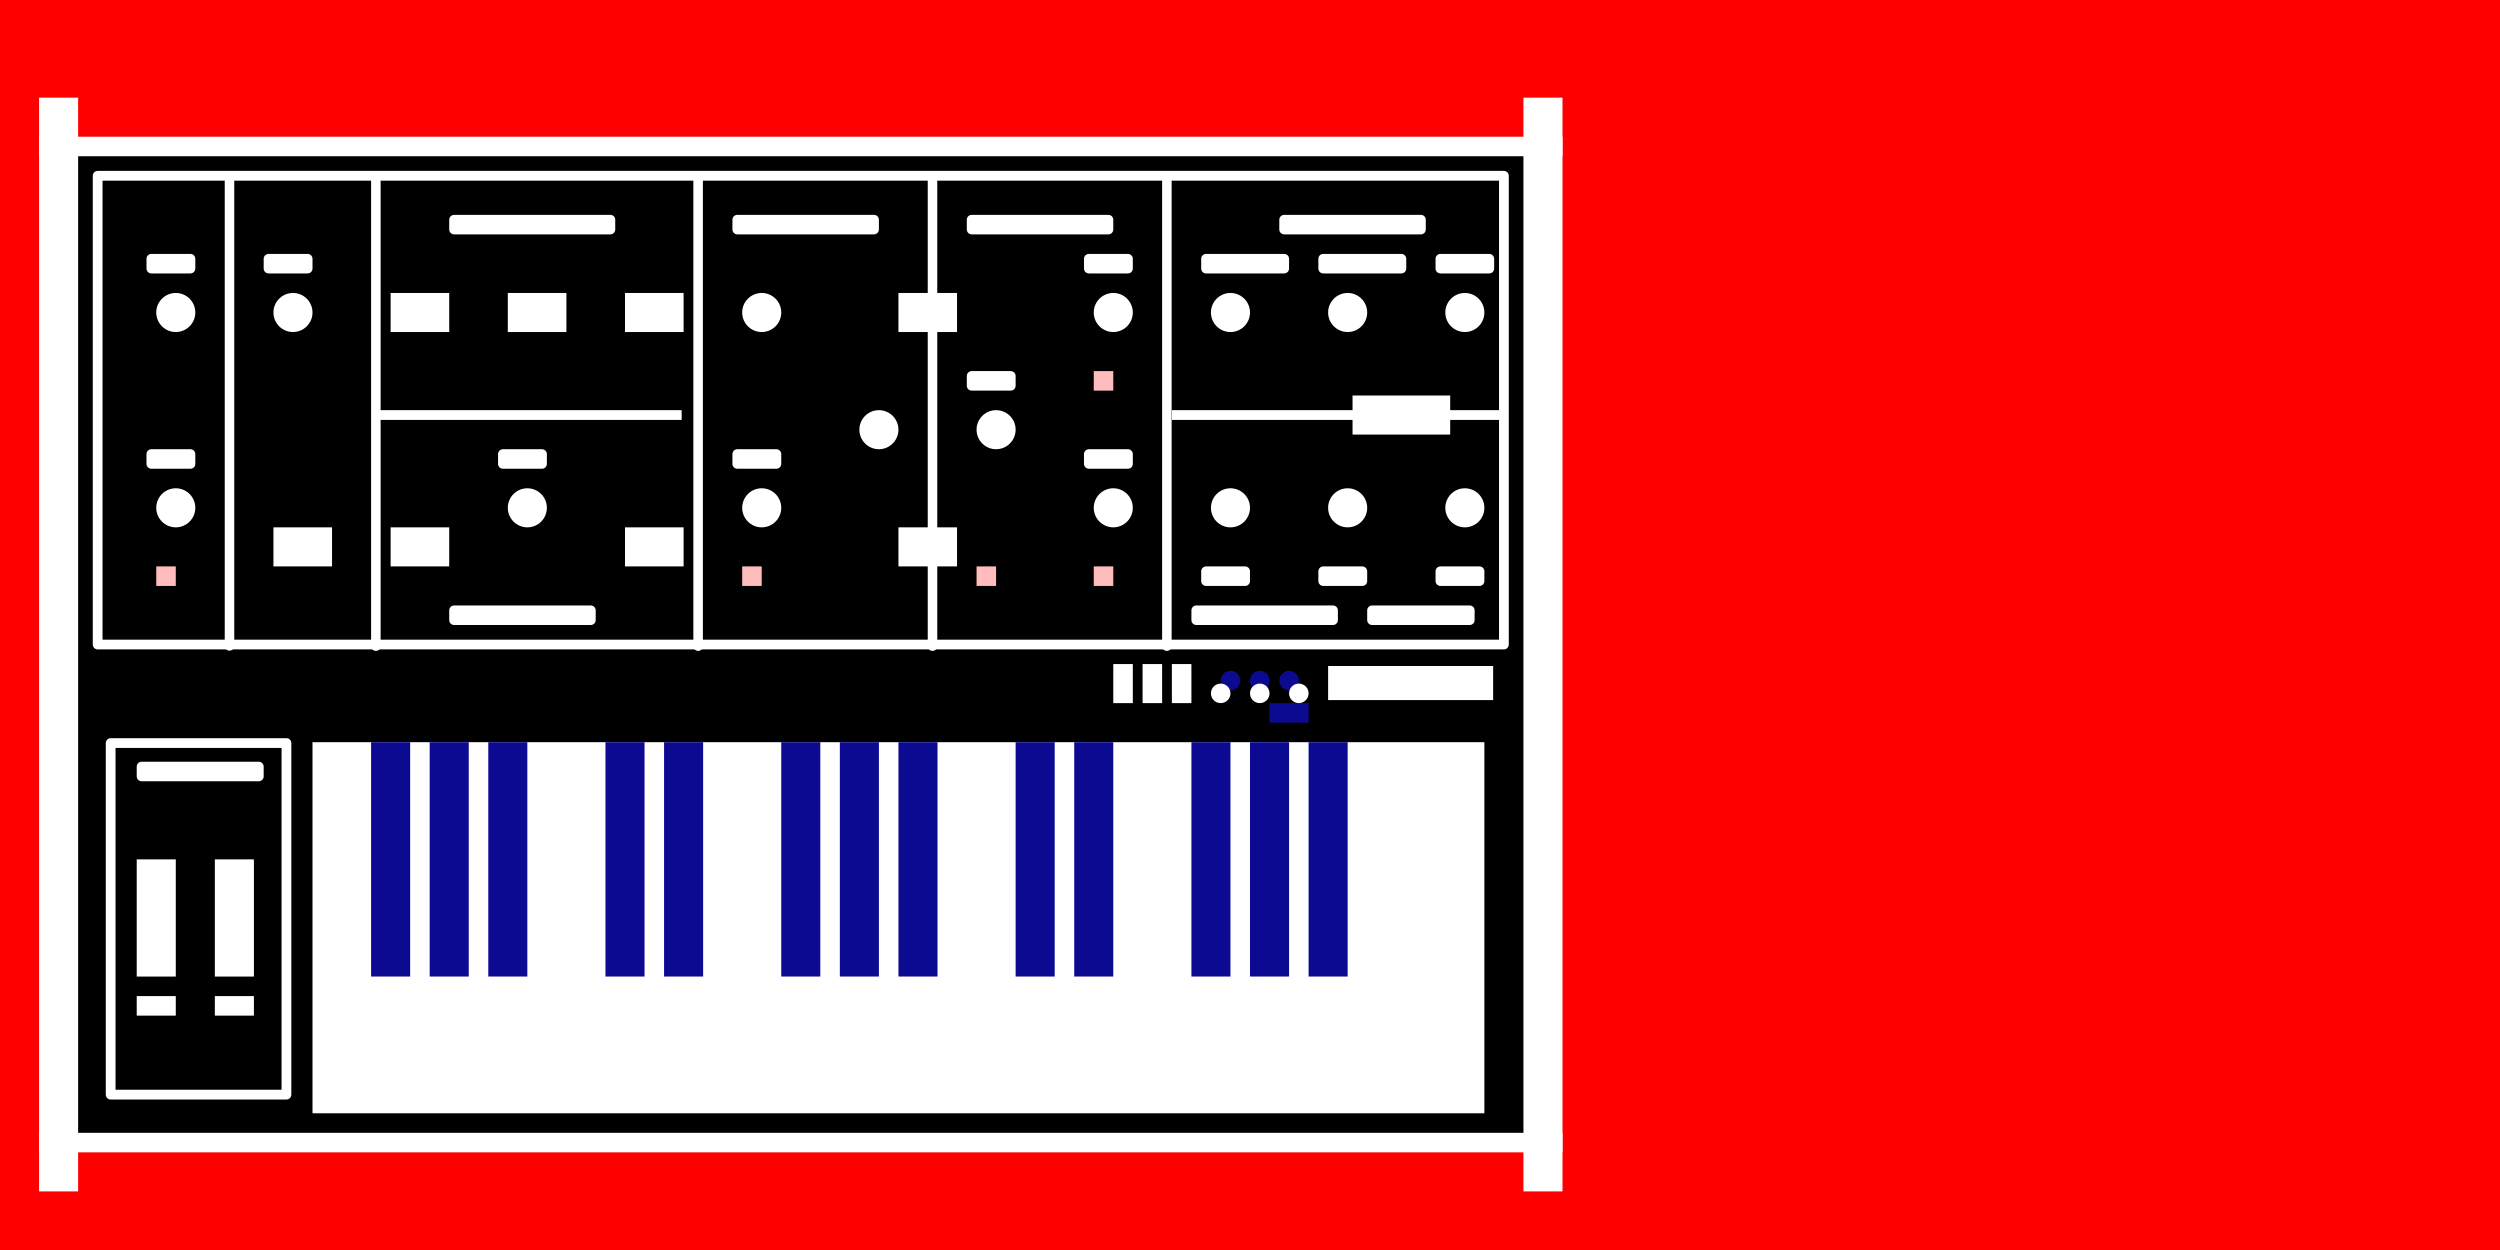
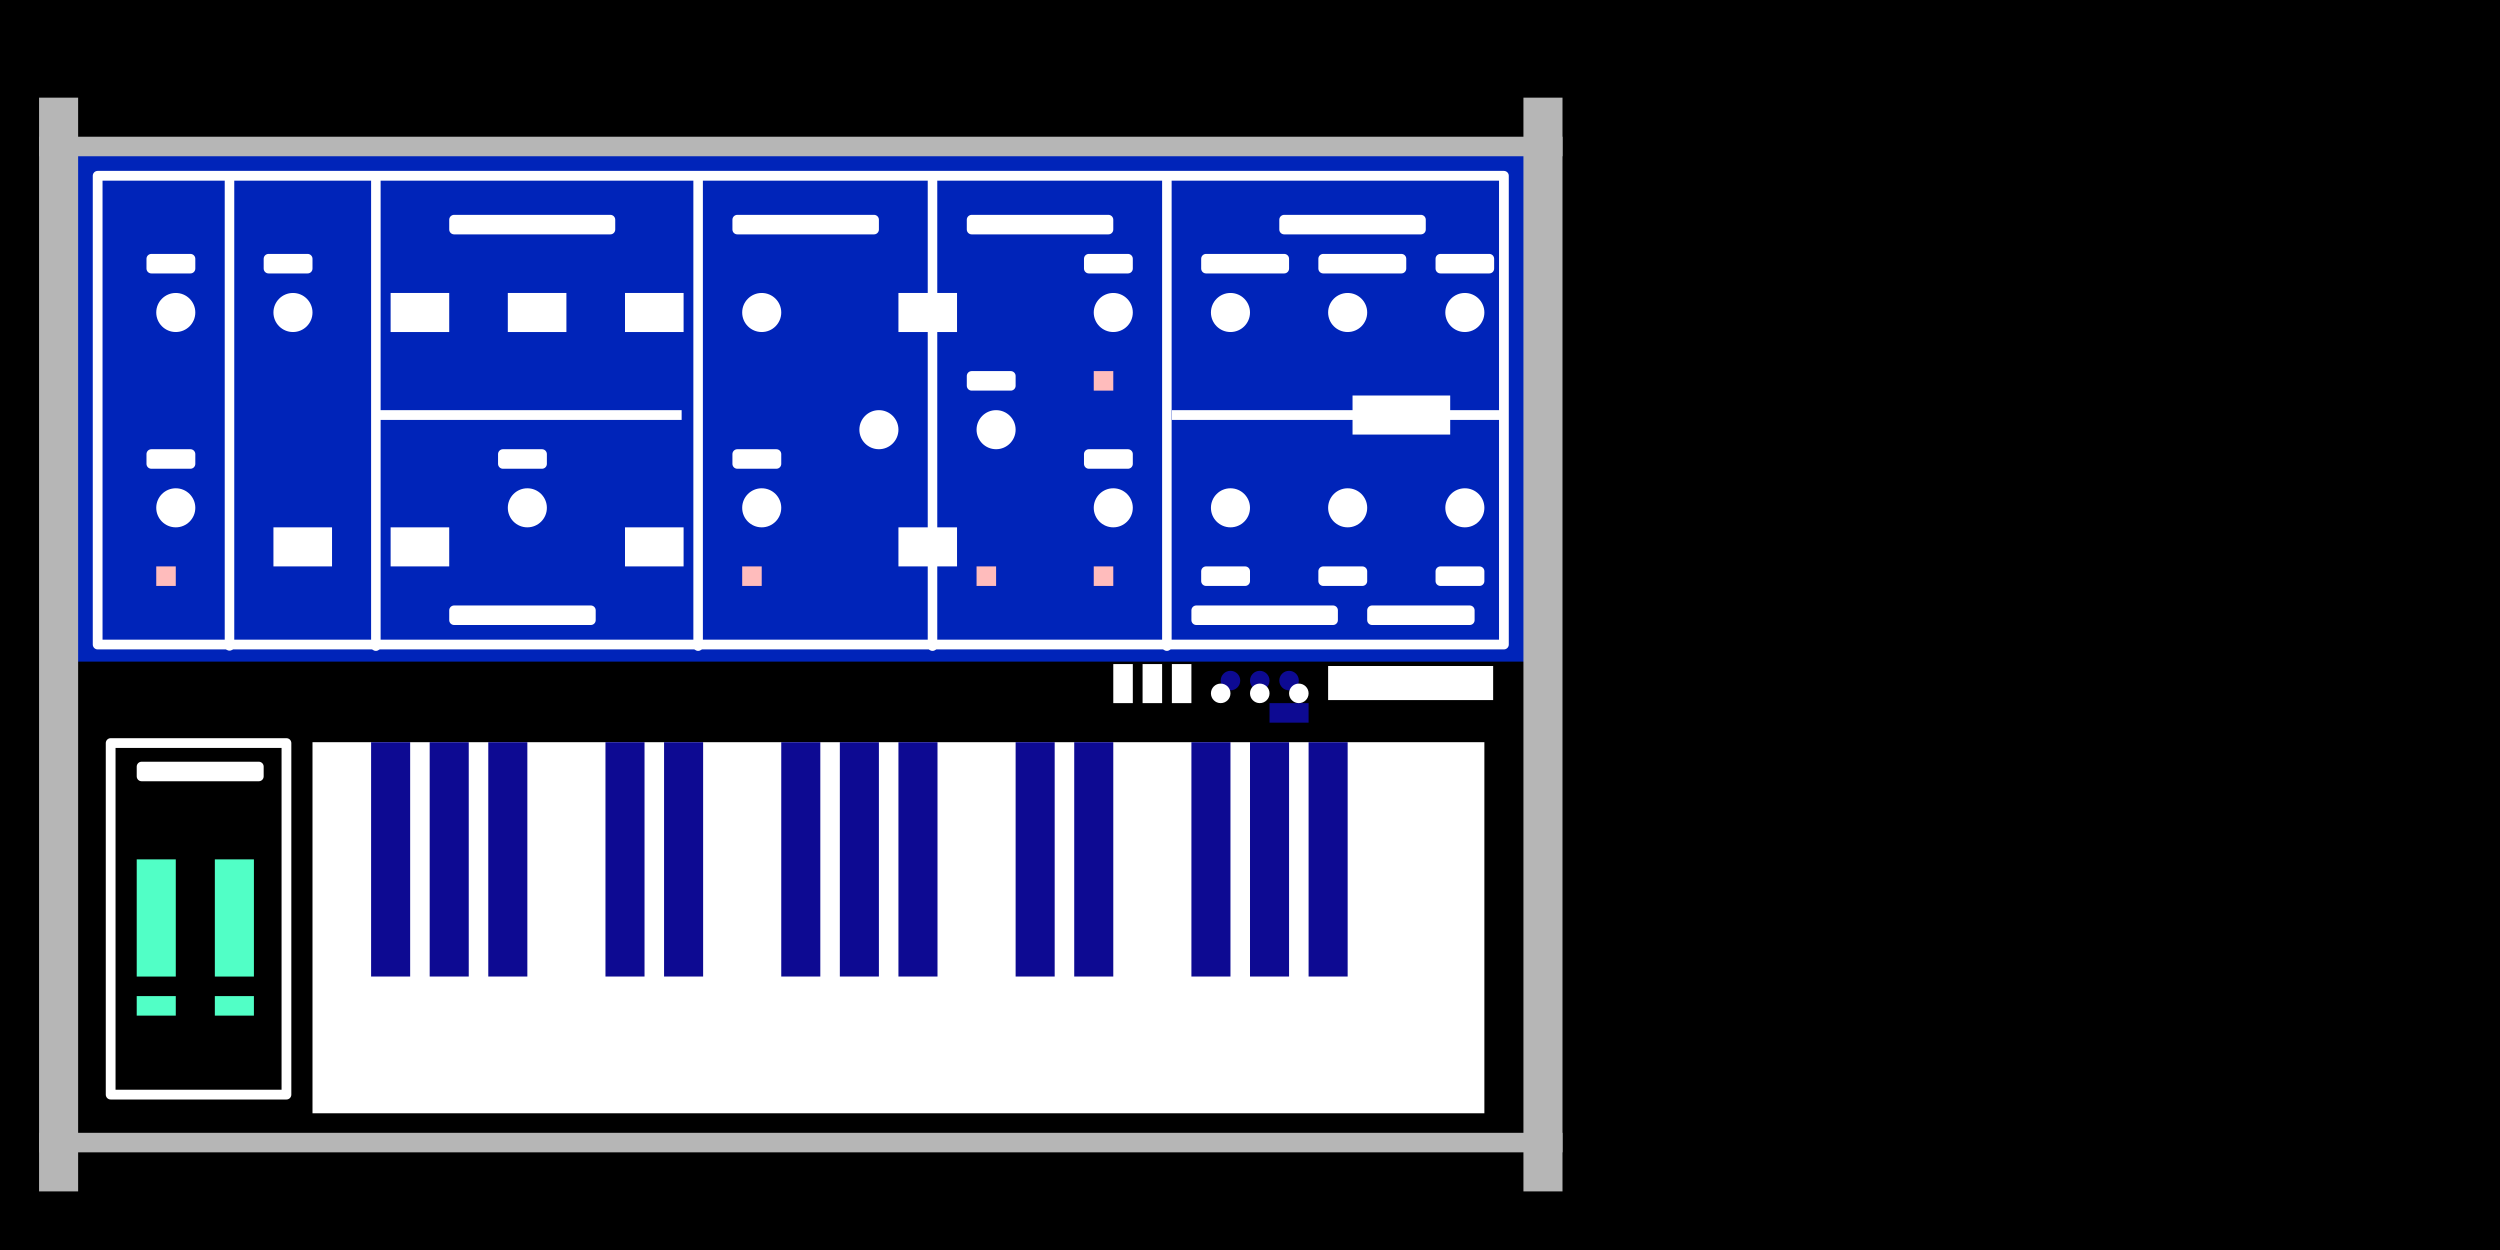
<svg xmlns="http://www.w3.org/2000/svg" version="1.1" id="svg1" width="128" height="64" viewBox="0 0 128 64" xml:space="preserve">
  <defs id="defs1" />
-   <rect style="fill:#ff0000;fill-opacity:1;stroke:none;stroke-width:0.5;stroke-linecap:round;stroke-linejoin:round;stroke-miterlimit:0;paint-order:markers stroke fill" id="rect1" width="128" height="64" x="0" y="0" />
-   <rect style="fill:#000000;fill-opacity:1;stroke:none;stroke-width:0.5;stroke-linecap:round;stroke-linejoin:round;stroke-miterlimit:0;stroke-dasharray:none;stroke-opacity:1;paint-order:markers stroke fill" id="rect80" width="76" height="50.592" x="2.833" y="7.488" />
-   <rect style="fill:#ffffff;fill-opacity:1;stroke-width:3.78;stroke-linecap:round;stroke-linejoin:round;stroke-miterlimit:0;paint-order:markers stroke fill" id="rect3" width="2" height="56" x="2" y="5" />
-   <rect style="fill:#ffffff;fill-opacity:1;stroke-width:3.78;stroke-linecap:round;stroke-linejoin:round;stroke-miterlimit:0;paint-order:markers stroke fill" id="rect4" width="2" height="56" x="78" y="5" />
-   <rect style="fill:#ffffff;stroke-width:3.78;stroke-linecap:round;stroke-linejoin:round;stroke-miterlimit:0;paint-order:markers stroke fill;fill-opacity:1" id="rect5" width="60" height="19" x="16" y="38" />
-   <rect style="fill:#ffffff;stroke-width:3.78;stroke-linecap:round;stroke-linejoin:round;stroke-miterlimit:0;paint-order:markers stroke fill;fill-opacity:1" id="rect6" width="2" height="8" x="7" y="44" />
-   <rect style="fill:#ffffff;stroke-width:3.78;stroke-linecap:round;stroke-linejoin:round;stroke-miterlimit:0;paint-order:markers stroke fill;fill-opacity:1" id="rect7" width="2" height="8" x="11" y="44" />
+   <rect style="fill:#000000;fill-opacity:1;stroke:none;stroke-width:0.5;stroke-linecap:round;stroke-linejoin:round;stroke-miterlimit:0;paint-order:markers stroke fill" id="rect1" width="128" height="64" x="0" y="0" />
+   <rect style="fill:#0024b9;fill-opacity:1;stroke:none;stroke-width:0.5;stroke-linecap:round;stroke-linejoin:round;stroke-miterlimit:0;stroke-dasharray:none;stroke-opacity:1;paint-order:markers stroke fill" id="rect80" width="76" height="50.592" x="2.833" y="7.488" />
+   <rect style="fill:#000000;fill-opacity:1;stroke-width:1.048;stroke-linecap:square" id="rect8" width="76.177" height="24.395" x="2.5" y="33.875" />
+   <rect style="fill:#b6b6b6;fill-opacity:1;stroke-width:3.78;stroke-linecap:round;stroke-linejoin:round;stroke-miterlimit:0;paint-order:markers stroke fill" id="rect3" width="2" height="56" x="2" y="5" />
+   <rect style="fill:#b6b6b6;fill-opacity:1;stroke-width:3.78;stroke-linecap:round;stroke-linejoin:round;stroke-miterlimit:0;paint-order:markers stroke fill" id="rect4" width="2" height="56" x="78" y="5" />
+   <rect style="fill:#ffffff;fill-opacity:1;stroke-width:3.78;stroke-linecap:round;stroke-linejoin:round;stroke-miterlimit:0;paint-order:markers stroke fill" id="rect5" width="60" height="19" x="16" y="38" />
+   <rect style="fill:#51ffc6;fill-opacity:1;stroke-width:3.78;stroke-linecap:round;stroke-linejoin:round;stroke-miterlimit:0;paint-order:markers stroke fill" id="rect6" width="2" height="8" x="7" y="44" />
+   <rect style="fill:#51ffc6;fill-opacity:1;stroke-width:3.78;stroke-linecap:round;stroke-linejoin:round;stroke-miterlimit:0;paint-order:markers stroke fill" id="rect7" width="2" height="8" x="11" y="44" />
  <path id="rect2" style="fill:#0d0a92;stroke-width:3.78;stroke-linecap:round;stroke-linejoin:round;stroke-miterlimit:0;paint-order:markers stroke fill" d="m 63,34.346 a 0.5,0.5 0 0 0 -0.5,0.5 0.5,0.5 0 0 0 0.5,0.5 0.5,0.5 0 0 0 0.5,-0.5 0.5,0.5 0 0 0 -0.5,-0.5 z m 1.5,0 a 0.5,0.5 0 0 0 -0.5,0.5 0.5,0.5 0 0 0 0.5,0.5 0.5,0.5 0 0 0 0.5,-0.5 0.5,0.5 0 0 0 -0.5,-0.5 z m 1.5,0 a 0.5,0.5 0 0 0 -0.5,0.5 0.5,0.5 0 0 0 0.5,0.5 0.5,0.5 0 0 0 0.5,-0.5 0.5,0.5 0 0 0 -0.5,-0.5 z M 65,36 v 1 h 2 v -1 z m -46,2 v 12 h 2 V 38 Z m 3,0 v 12 h 2 V 38 Z m 3,0 v 12 h 2 V 38 Z m 6,0 v 12 h 2 V 38 Z m 3,0 v 12 h 2 V 38 Z m 6,0 v 12 h 2 V 38 Z m 3,0 v 12 h 2 V 38 Z m 3,0 v 12 h 2 V 38 Z m 6,0 v 12 h 2 V 38 Z m 3,0 v 12 h 2 V 38 Z m 6,0 v 12 h 2 V 38 Z m 3,0 v 12 h 2 V 38 Z m 3,0 v 12 h 2 V 38 Z" />
  <rect style="fill:none;fill-opacity:1;stroke:#ffffff;stroke-width:0.5;stroke-linecap:round;stroke-linejoin:round;stroke-miterlimit:0;stroke-dasharray:none;stroke-opacity:1;paint-order:markers stroke fill" id="rect25" width="72" height="24" x="5" y="9" />
-   <rect style="fill:#ffffff;fill-opacity:1;stroke:none;stroke-width:1;stroke-linecap:round;stroke-linejoin:round;stroke-miterlimit:0;stroke-dasharray:none;stroke-opacity:1;paint-order:markers stroke fill" id="rect26" width="78" height="1" x="2" y="7" />
-   <rect style="fill:#ffffff;fill-opacity:1;stroke:none;stroke-width:1;stroke-linecap:round;stroke-linejoin:round;stroke-miterlimit:0;stroke-dasharray:none;stroke-opacity:1;paint-order:markers stroke fill" id="rect27" width="78" height="1" x="2" y="58" />
+   <rect style="fill:#b6b6b6;fill-opacity:1;stroke:none;stroke-width:1;stroke-linecap:round;stroke-linejoin:round;stroke-miterlimit:0;stroke-dasharray:none;stroke-opacity:1;paint-order:markers stroke fill" id="rect26" width="78" height="1" x="2" y="7" />
+   <rect style="fill:#b6b6b6;fill-opacity:1;stroke:none;stroke-width:1;stroke-linecap:round;stroke-linejoin:round;stroke-miterlimit:0;stroke-dasharray:none;stroke-opacity:1;paint-order:markers stroke fill" id="rect27" width="78" height="1" x="2" y="58" />
  <circle style="fill:#ffffff;fill-opacity:1;stroke:none;stroke-width:1;stroke-linecap:round;stroke-linejoin:round;stroke-miterlimit:0;stroke-dasharray:none;stroke-opacity:1;paint-order:markers stroke fill" id="path27" cx="9" cy="16" r="1" />
  <circle style="fill:#ffffff;fill-opacity:1;stroke:none;stroke-width:1;stroke-linecap:round;stroke-linejoin:round;stroke-miterlimit:0;stroke-dasharray:none;stroke-opacity:1;paint-order:markers stroke fill" id="circle27" cx="15" cy="16" r="1" />
  <circle style="fill:#ffffff;fill-opacity:1;stroke:none;stroke-width:1;stroke-linecap:round;stroke-linejoin:round;stroke-miterlimit:0;stroke-dasharray:none;stroke-opacity:1;paint-order:markers stroke fill" id="circle28" cx="9" cy="26" r="1" />
  <circle style="fill:#ffffff;fill-opacity:1;stroke:none;stroke-width:1;stroke-linecap:round;stroke-linejoin:round;stroke-miterlimit:0;stroke-dasharray:none;stroke-opacity:1;paint-order:markers stroke fill" id="circle29" cx="27" cy="26" r="1" />
  <circle style="fill:#ffffff;fill-opacity:1;stroke:none;stroke-width:1;stroke-linecap:round;stroke-linejoin:round;stroke-miterlimit:0;stroke-dasharray:none;stroke-opacity:1;paint-order:markers stroke fill" id="circle30" cx="39" cy="26" r="1" />
  <circle style="fill:#ffffff;fill-opacity:1;stroke:none;stroke-width:1;stroke-linecap:round;stroke-linejoin:round;stroke-miterlimit:0;stroke-dasharray:none;stroke-opacity:1;paint-order:markers stroke fill" id="circle31" cx="57" cy="26" r="1" />
  <circle style="fill:#ffffff;fill-opacity:1;stroke:none;stroke-width:1;stroke-linecap:round;stroke-linejoin:round;stroke-miterlimit:0;stroke-dasharray:none;stroke-opacity:1;paint-order:markers stroke fill" id="circle32" cx="63" cy="26" r="1" />
  <circle style="fill:#ffffff;fill-opacity:1;stroke:none;stroke-width:1;stroke-linecap:round;stroke-linejoin:round;stroke-miterlimit:0;stroke-dasharray:none;stroke-opacity:1;paint-order:markers stroke fill" id="circle33" cx="69" cy="26" r="1" />
  <circle style="fill:#ffffff;fill-opacity:1;stroke:none;stroke-width:1;stroke-linecap:round;stroke-linejoin:round;stroke-miterlimit:0;stroke-dasharray:none;stroke-opacity:1;paint-order:markers stroke fill" id="circle34" cx="75" cy="26" r="1" />
  <circle style="fill:#ffffff;fill-opacity:1;stroke:none;stroke-width:1;stroke-linecap:round;stroke-linejoin:round;stroke-miterlimit:0;stroke-dasharray:none;stroke-opacity:1;paint-order:markers stroke fill" id="circle35" cx="75" cy="16" r="1" />
  <circle style="fill:#ffffff;fill-opacity:1;stroke:none;stroke-width:1;stroke-linecap:round;stroke-linejoin:round;stroke-miterlimit:0;stroke-dasharray:none;stroke-opacity:1;paint-order:markers stroke fill" id="circle36" cx="69" cy="16" r="1" />
  <circle style="fill:#ffffff;fill-opacity:1;stroke:none;stroke-width:1;stroke-linecap:round;stroke-linejoin:round;stroke-miterlimit:0;stroke-dasharray:none;stroke-opacity:1;paint-order:markers stroke fill" id="circle37" cx="63" cy="16" r="1" />
  <circle style="fill:#ffffff;fill-opacity:1;stroke:none;stroke-width:1;stroke-linecap:round;stroke-linejoin:round;stroke-miterlimit:0;stroke-dasharray:none;stroke-opacity:1;paint-order:markers stroke fill" id="circle38" cx="57" cy="16" r="1" />
  <circle style="fill:#ffffff;fill-opacity:1;stroke:none;stroke-width:1;stroke-linecap:round;stroke-linejoin:round;stroke-miterlimit:0;stroke-dasharray:none;stroke-opacity:1;paint-order:markers stroke fill" id="circle39" cx="39" cy="16" r="1" />
  <circle style="fill:#ffffff;fill-opacity:1;stroke:none;stroke-width:1;stroke-linecap:round;stroke-linejoin:round;stroke-miterlimit:0;stroke-dasharray:none;stroke-opacity:1;paint-order:markers stroke fill" id="circle40" cx="45" cy="22" r="1" />
  <circle style="fill:#ffffff;fill-opacity:1;stroke:none;stroke-width:1;stroke-linecap:round;stroke-linejoin:round;stroke-miterlimit:0;stroke-dasharray:none;stroke-opacity:1;paint-order:markers stroke fill" id="circle41" cx="51" cy="22" r="1" />
  <rect style="fill:#ffffff;fill-opacity:1;stroke:none;stroke-width:1;stroke-linecap:round;stroke-linejoin:round;stroke-miterlimit:0;stroke-dasharray:none;stroke-opacity:1;paint-order:markers stroke fill" id="rect41" width="3" height="2" x="20" y="15" />
  <rect style="fill:#ffffff;fill-opacity:1;stroke:none;stroke-width:1;stroke-linecap:round;stroke-linejoin:round;stroke-miterlimit:0;stroke-dasharray:none;stroke-opacity:1;paint-order:markers stroke fill" id="rect42" width="3" height="2" x="26" y="15" />
  <rect style="fill:#ffffff;fill-opacity:1;stroke:none;stroke-width:1;stroke-linecap:round;stroke-linejoin:round;stroke-miterlimit:0;stroke-dasharray:none;stroke-opacity:1;paint-order:markers stroke fill" id="rect43" width="3" height="2" x="32" y="15" />
  <rect style="fill:#ffffff;fill-opacity:1;stroke:none;stroke-width:1;stroke-linecap:round;stroke-linejoin:round;stroke-miterlimit:0;stroke-dasharray:none;stroke-opacity:1;paint-order:markers stroke fill" id="rect44" width="3" height="2" x="32" y="27" />
  <rect style="fill:#ffffff;fill-opacity:1;stroke:none;stroke-width:1;stroke-linecap:round;stroke-linejoin:round;stroke-miterlimit:0;stroke-dasharray:none;stroke-opacity:1;paint-order:markers stroke fill" id="rect45" width="3" height="2" x="20" y="27" />
  <rect style="fill:#ffffff;fill-opacity:1;stroke:none;stroke-width:1;stroke-linecap:round;stroke-linejoin:round;stroke-miterlimit:0;stroke-dasharray:none;stroke-opacity:1;paint-order:markers stroke fill" id="rect46" width="3" height="2" x="14" y="27" />
  <rect style="fill:#ffffff;fill-opacity:1;stroke:none;stroke-width:1;stroke-linecap:round;stroke-linejoin:round;stroke-miterlimit:0;stroke-dasharray:none;stroke-opacity:1;paint-order:markers stroke fill" id="rect47" width="3" height="2" x="46" y="27" />
  <rect style="fill:#ffffff;fill-opacity:1;stroke:none;stroke-width:1;stroke-linecap:round;stroke-linejoin:round;stroke-miterlimit:0;stroke-dasharray:none;stroke-opacity:1;paint-order:markers stroke fill" id="rect48" width="3" height="2" x="46" y="15" />
  <rect style="fill:#ffffff;fill-opacity:1;stroke:none;stroke-width:1;stroke-linecap:round;stroke-linejoin:round;stroke-miterlimit:0;stroke-dasharray:none;stroke-opacity:1;paint-order:markers stroke fill" id="rect49" width="15.8" height="0.5" x="19.1" y="21" />
  <rect style="fill:#ffffff;fill-opacity:1;stroke:none;stroke-width:1;stroke-linecap:round;stroke-linejoin:round;stroke-miterlimit:0;stroke-dasharray:none;stroke-opacity:1;paint-order:markers stroke fill" id="rect50" width="16.9" height="0.5" x="60" y="21" />
  <rect style="fill:#ffffff;fill-opacity:1;stroke:none;stroke-width:1;stroke-linecap:round;stroke-linejoin:round;stroke-miterlimit:0;stroke-dasharray:none;stroke-opacity:1;paint-order:markers stroke fill" id="rect51" width="1" height="2" x="57" y="34" />
  <rect style="fill:#ffffff;fill-opacity:1;stroke:none;stroke-width:1;stroke-linecap:round;stroke-linejoin:round;stroke-miterlimit:0;stroke-dasharray:none;stroke-opacity:1;paint-order:markers stroke fill" id="rect52" width="1" height="2" x="58.5" y="34" />
  <rect style="fill:#ffffff;fill-opacity:1;stroke:none;stroke-width:1;stroke-linecap:round;stroke-linejoin:round;stroke-miterlimit:0;stroke-dasharray:none;stroke-opacity:1;paint-order:markers stroke fill" id="rect53" width="1" height="2" x="60" y="34" />
  <rect style="fill:#ffffff;fill-opacity:1;stroke:none;stroke-width:1;stroke-linecap:round;stroke-linejoin:round;stroke-miterlimit:0;stroke-dasharray:none;stroke-opacity:1;paint-order:markers stroke fill" id="rect55" width="8.449" height="1.745" x="68" y="34.099" />
  <rect style="fill:none;fill-opacity:1;stroke:#ffffff;stroke-width:0.5;stroke-linecap:round;stroke-linejoin:round;stroke-miterlimit:0;stroke-dasharray:none;stroke-opacity:1;paint-order:markers stroke fill" id="rect56" width="9" height="18" x="5.666" y="38.045" />
  <rect style="fill:none;fill-opacity:1;stroke:#ffffff;stroke-width:0.5;stroke-linecap:round;stroke-linejoin:round;stroke-miterlimit:0;stroke-dasharray:none;stroke-opacity:1;paint-order:markers stroke fill" id="rect57" width="8" height="0.5" x="23.25" y="11.25" />
  <rect style="fill:none;fill-opacity:1;stroke:#ffffff;stroke-width:0.5;stroke-linecap:round;stroke-linejoin:round;stroke-miterlimit:0;stroke-dasharray:none;stroke-opacity:1;paint-order:markers stroke fill" id="rect58" width="7" height="0.5" x="37.75" y="11.25" />
  <rect style="fill:none;fill-opacity:1;stroke:#ffffff;stroke-width:0.5;stroke-linecap:round;stroke-linejoin:round;stroke-miterlimit:0;stroke-dasharray:none;stroke-opacity:1;paint-order:markers stroke fill" id="rect59" width="7" height="0.5" x="49.75" y="11.25" />
  <rect style="fill:none;fill-opacity:1;stroke:#ffffff;stroke-width:0.5;stroke-linecap:round;stroke-linejoin:round;stroke-miterlimit:0;stroke-dasharray:none;stroke-opacity:1;paint-order:markers stroke fill" id="rect60" width="4" height="0.5" x="61.75" y="13.25" />
  <rect style="fill:none;fill-opacity:1;stroke:#ffffff;stroke-width:0.5;stroke-linecap:round;stroke-linejoin:round;stroke-miterlimit:0;stroke-dasharray:none;stroke-opacity:1;paint-order:markers stroke fill" id="rect61" width="4" height="0.5" x="67.75" y="13.25" />
  <rect style="fill:none;fill-opacity:1;stroke:#ffffff;stroke-width:0.5;stroke-linecap:round;stroke-linejoin:round;stroke-miterlimit:0;stroke-dasharray:none;stroke-opacity:1;paint-order:markers stroke fill" id="rect62" width="2.5" height="0.5" x="73.75" y="13.25" />
  <rect style="fill:none;fill-opacity:1;stroke:#ffffff;stroke-width:0.5;stroke-linecap:round;stroke-linejoin:round;stroke-miterlimit:0;stroke-dasharray:none;stroke-opacity:1;paint-order:markers stroke fill" id="rect63" width="7" height="0.5" x="65.75" y="11.25" />
  <rect style="fill:#ffffff;fill-opacity:1;stroke:none;stroke-width:0.5;stroke-linecap:round;stroke-linejoin:round;stroke-miterlimit:0;stroke-dasharray:none;stroke-opacity:1;paint-order:markers stroke fill" id="rect64" width="5" height="2" x="69.25" y="20.25" />
  <rect style="fill:none;fill-opacity:1;stroke:#ffffff;stroke-width:0.5;stroke-linecap:round;stroke-linejoin:round;stroke-miterlimit:0;stroke-dasharray:none;stroke-opacity:1;paint-order:markers stroke fill" id="rect65" width="6" height="0.5" x="7.25" y="39.25" />
  <rect style="fill:none;fill-opacity:1;stroke:#ffffff;stroke-width:0.5;stroke-linecap:round;stroke-linejoin:round;stroke-miterlimit:0;stroke-dasharray:none;stroke-opacity:1;paint-order:markers stroke fill" id="rect66" width="7" height="0.5" x="23.25" y="31.25" />
  <rect style="fill:none;fill-opacity:1;stroke:#ffffff;stroke-width:0.5;stroke-linecap:round;stroke-linejoin:round;stroke-miterlimit:0;stroke-dasharray:none;stroke-opacity:1;paint-order:markers stroke fill" id="rect67" width="7" height="0.5" x="61.25" y="31.25" />
  <rect style="fill:none;fill-opacity:1;stroke:#ffffff;stroke-width:0.5;stroke-linecap:round;stroke-linejoin:round;stroke-miterlimit:0;stroke-dasharray:none;stroke-opacity:1;paint-order:markers stroke fill" id="rect68" width="5" height="0.5" x="70.25" y="31.25" />
  <rect style="fill:none;fill-opacity:1;stroke:#ffffff;stroke-width:0.5;stroke-linecap:round;stroke-linejoin:round;stroke-miterlimit:0;stroke-dasharray:none;stroke-opacity:1;paint-order:markers stroke fill" id="rect69" width="2" height="0.5" x="61.75" y="29.25" />
  <rect style="fill:none;fill-opacity:1;stroke:#ffffff;stroke-width:0.5;stroke-linecap:round;stroke-linejoin:round;stroke-miterlimit:0;stroke-dasharray:none;stroke-opacity:1;paint-order:markers stroke fill" id="rect70" width="2" height="0.5" x="67.75" y="29.25" />
  <rect style="fill:none;fill-opacity:1;stroke:#ffffff;stroke-width:0.5;stroke-linecap:round;stroke-linejoin:round;stroke-miterlimit:0;stroke-dasharray:none;stroke-opacity:1;paint-order:markers stroke fill" id="rect71" width="2" height="0.5" x="73.75" y="29.25" />
  <rect style="fill:none;fill-opacity:1;stroke:#ffffff;stroke-width:0.5;stroke-linecap:round;stroke-linejoin:round;stroke-miterlimit:0;stroke-dasharray:none;stroke-opacity:1;paint-order:markers stroke fill" id="rect72" width="2" height="0.5" x="37.75" y="23.25" />
  <rect style="fill:none;fill-opacity:1;stroke:#ffffff;stroke-width:0.5;stroke-linecap:round;stroke-linejoin:round;stroke-miterlimit:0;stroke-dasharray:none;stroke-opacity:1;paint-order:markers stroke fill" id="rect73" width="2" height="0.5" x="25.75" y="23.25" />
  <rect style="fill:none;fill-opacity:1;stroke:#ffffff;stroke-width:0.5;stroke-linecap:round;stroke-linejoin:round;stroke-miterlimit:0;stroke-dasharray:none;stroke-opacity:1;paint-order:markers stroke fill" id="rect74" width="2" height="0.5" x="7.75" y="23.25" />
  <rect style="fill:none;fill-opacity:1;stroke:#ffffff;stroke-width:0.5;stroke-linecap:round;stroke-linejoin:round;stroke-miterlimit:0;stroke-dasharray:none;stroke-opacity:1;paint-order:markers stroke fill" id="rect75" width="2" height="0.5" x="7.75" y="13.25" />
  <rect style="fill:none;fill-opacity:1;stroke:#ffffff;stroke-width:0.5;stroke-linecap:round;stroke-linejoin:round;stroke-miterlimit:0;stroke-dasharray:none;stroke-opacity:1;paint-order:markers stroke fill" id="rect76" width="2" height="0.5" x="13.75" y="13.25" />
  <rect style="fill:none;fill-opacity:1;stroke:#ffffff;stroke-width:0.5;stroke-linecap:round;stroke-linejoin:round;stroke-miterlimit:0;stroke-dasharray:none;stroke-opacity:1;paint-order:markers stroke fill" id="rect77" width="2" height="0.5" x="55.75" y="23.25" />
  <rect style="fill:none;fill-opacity:1;stroke:#ffffff;stroke-width:0.5;stroke-linecap:round;stroke-linejoin:round;stroke-miterlimit:0;stroke-dasharray:none;stroke-opacity:1;paint-order:markers stroke fill" id="rect78" width="2" height="0.5" x="49.75" y="19.25" />
  <rect style="fill:none;fill-opacity:1;stroke:#ffffff;stroke-width:0.5;stroke-linecap:round;stroke-linejoin:round;stroke-miterlimit:0;stroke-dasharray:none;stroke-opacity:1;paint-order:markers stroke fill" id="rect79" width="2" height="0.5" x="55.75" y="13.25" />
-   <rect style="fill:#000000;fill-opacity:1;stroke-width:0.711;stroke-linecap:round;stroke-linejoin:round;stroke-miterlimit:0;paint-order:markers stroke fill" id="progress-linear" width="8.081" height="1" x="6" y="50" />
+   <rect style="fill:#000000;fill-opacity:1;stroke-width:0.711;stroke-linecap:round;stroke-linejoin:round;stroke-miterlimit:0;paint-order:markers stroke fill" id="progress-linear" transform="translate(0, {{track-progress}})" width="8.081" height="1" x="6" y="50" />
  <circle style="fill:#ffffff;fill-opacity:1;stroke-width:0.5;stroke-linecap:round;stroke-linejoin:round;stroke-miterlimit:0;paint-order:markers stroke fill" id="circle8" cx="62.5" cy="35.5" r="0.5" />
  <circle style="fill:#ffffff;fill-opacity:1;stroke-width:0.5;stroke-linecap:round;stroke-linejoin:round;stroke-miterlimit:0;paint-order:markers stroke fill" id="circle9" cx="64.5" cy="35.5" r="0.5" />
  <circle style="fill:#ffffff;fill-opacity:1;stroke-width:0.5;stroke-linecap:round;stroke-linejoin:round;stroke-miterlimit:0;paint-order:markers stroke fill" id="circle10" cx="66.5" cy="35.5" r="0.5" />
  <path style="fill:none;stroke:#ffffff;stroke-width:0.488;stroke-linecap:round;stroke-linejoin:round;stroke-miterlimit:0;stroke-dasharray:none;stroke-opacity:1;paint-order:markers stroke fill" d="M 11.75,33.069 V 9.238" id="path1" />
  <path style="fill:none;stroke:#ffffff;stroke-width:0.488;stroke-linecap:round;stroke-linejoin:round;stroke-miterlimit:0;stroke-dasharray:none;stroke-opacity:1;paint-order:markers stroke fill" d="M 19.244,33.082 V 9.244" id="path2" />
  <path style="fill:none;stroke:#ffffff;stroke-width:0.488;stroke-linecap:round;stroke-linejoin:round;stroke-miterlimit:0;stroke-dasharray:none;stroke-opacity:1;paint-order:markers stroke fill" d="M 35.744,33.082 V 9.244" id="path3" />
  <path style="fill:none;stroke:#ffffff;stroke-width:0.488;stroke-linecap:round;stroke-linejoin:round;stroke-miterlimit:0;stroke-dasharray:none;stroke-opacity:1;paint-order:markers stroke fill" d="M 47.744,33.082 V 9.244" id="path4" />
  <path style="fill:none;stroke:#ffffff;stroke-width:0.488;stroke-linecap:round;stroke-linejoin:round;stroke-miterlimit:0;stroke-dasharray:none;stroke-opacity:1;paint-order:markers stroke fill" d="M 59.744,33.082 V 9.244" id="path5" />
  <rect style="fill:#ffbcbc;fill-opacity:1;stroke:none;stroke-width:0.5;stroke-linecap:round;stroke-linejoin:round;stroke-miterlimit:0;stroke-dasharray:none;stroke-opacity:1;paint-order:markers stroke fill" id="flash-02-odd" width="1" height="1" x="8" y="29" />
-   <rect style="fill:#ffbcbc;fill-opacity:1;stroke:none;stroke-width:0.5;stroke-linecap:round;stroke-linejoin:round;stroke-miterlimit:0;stroke-dasharray:none;stroke-opacity:1;paint-order:markers stroke fill" id="flash-01-even" width="1" height="1" x="38" y="29" />
-   <rect style="fill:#ffbcbc;fill-opacity:1;stroke:none;stroke-width:0.5;stroke-linecap:round;stroke-linejoin:round;stroke-miterlimit:0;stroke-dasharray:none;stroke-opacity:1;paint-order:markers stroke fill" id="flash-01-odd" width="1" height="1" x="50" y="29" />
-   <rect style="fill:#ffbcbc;fill-opacity:1;stroke:none;stroke-width:0.5;stroke-linecap:round;stroke-linejoin:round;stroke-miterlimit:0;stroke-dasharray:none;stroke-opacity:1;paint-order:markers stroke fill" id="flash-02-even" width="1" height="1" x="56" y="29" />
-   <rect style="fill:#ffbcbc;fill-opacity:1;stroke:none;stroke-width:0.5;stroke-linecap:round;stroke-linejoin:round;stroke-miterlimit:0;stroke-dasharray:none;stroke-opacity:1;paint-order:markers stroke fill" id="rect10" width="1" height="1" x="56" y="19" />
+   <rect style="fill:#ffbcbc;fill-opacity:{{ripple-even}};stroke:none;stroke-width:0.5;stroke-linecap:round;stroke-linejoin:round;stroke-miterlimit:0;stroke-dasharray:none;stroke-opacity:1;paint-order:markers stroke fill" id="flash-01-even" width="1" height="1" x="38" y="29" />
+   <rect style="fill:#ffbcbc;fill-opacity:{{ripple-odd}};stroke:none;stroke-width:0.5;stroke-linecap:round;stroke-linejoin:round;stroke-miterlimit:0;stroke-dasharray:none;stroke-opacity:1;paint-order:markers stroke fill" id="flash-01-odd" width="1" height="1" x="50" y="29" />
+   <rect style="fill:#ffbcbc;fill-opacity:{{ripple-even}};stroke:none;stroke-width:0.5;stroke-linecap:round;stroke-linejoin:round;stroke-miterlimit:0;stroke-dasharray:none;stroke-opacity:1;paint-order:markers stroke fill" id="flash-02-even" width="1" height="1" x="56" y="29" />
+   <rect style="fill:#ffbcbc;fill-opacity:{{ripple-odd}};stroke:none;stroke-width:0.5;stroke-linecap:round;stroke-linejoin:round;stroke-miterlimit:0;stroke-dasharray:none;stroke-opacity:1;paint-order:markers stroke fill" id="rect10" width="1" height="1" x="56" y="19" />
</svg>
